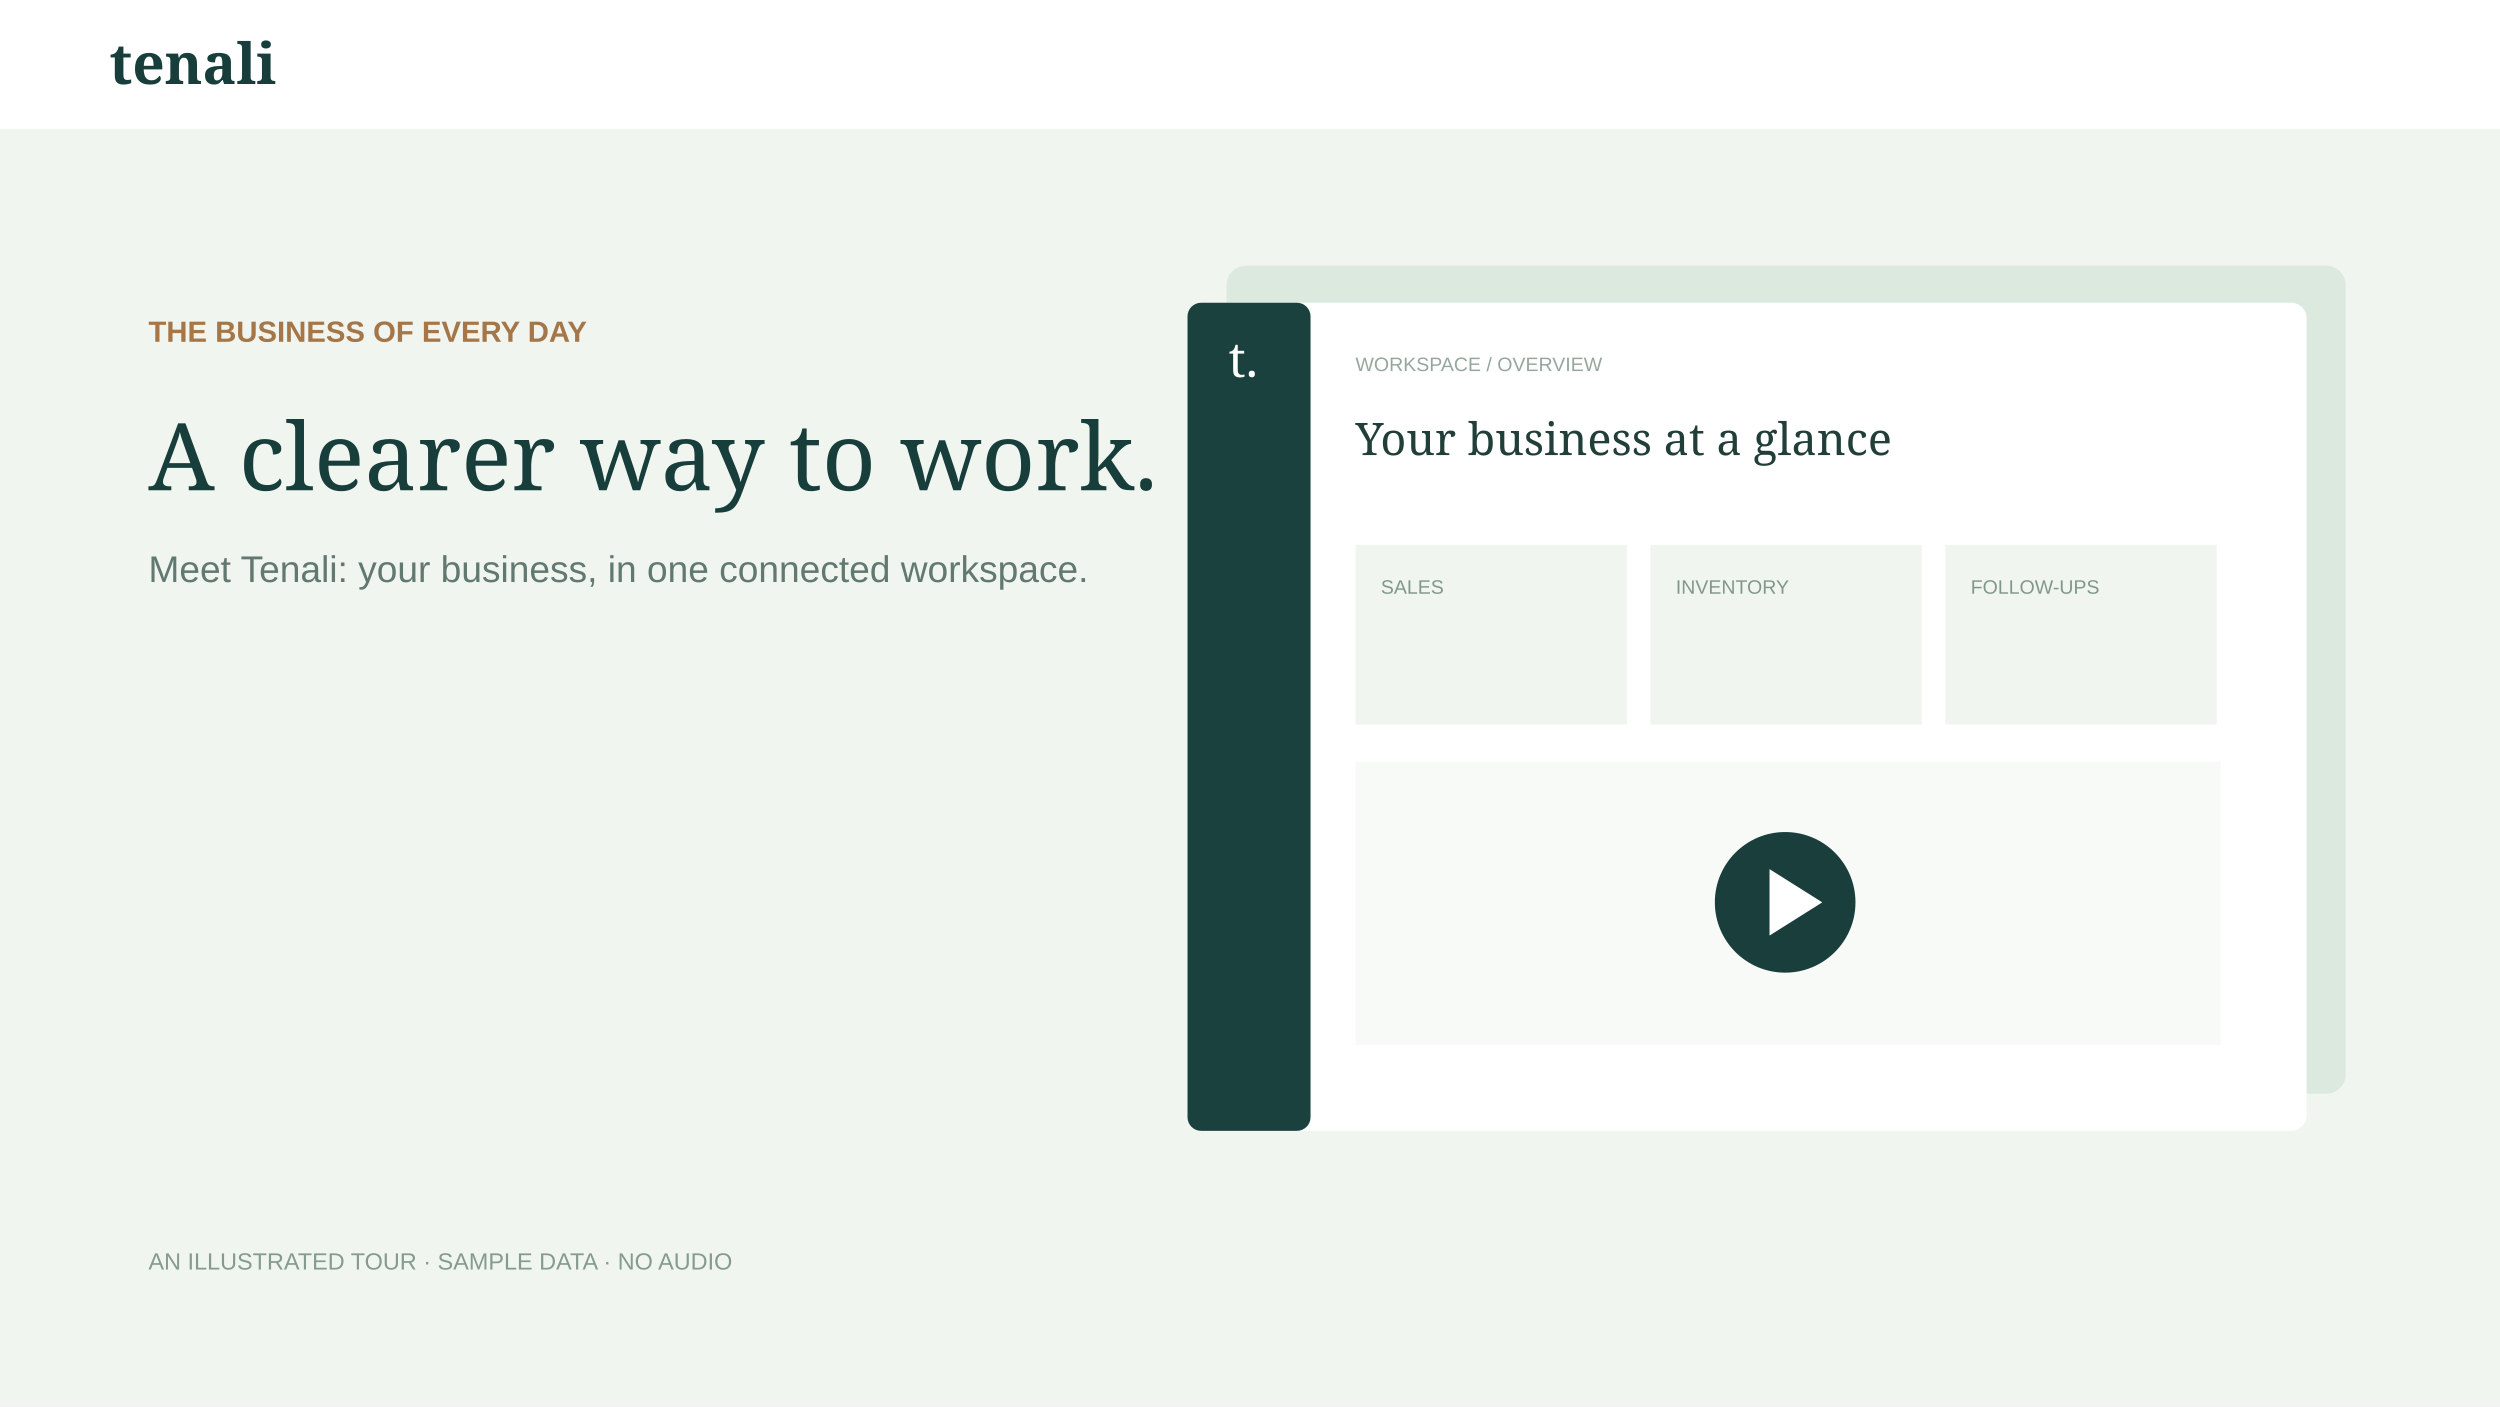
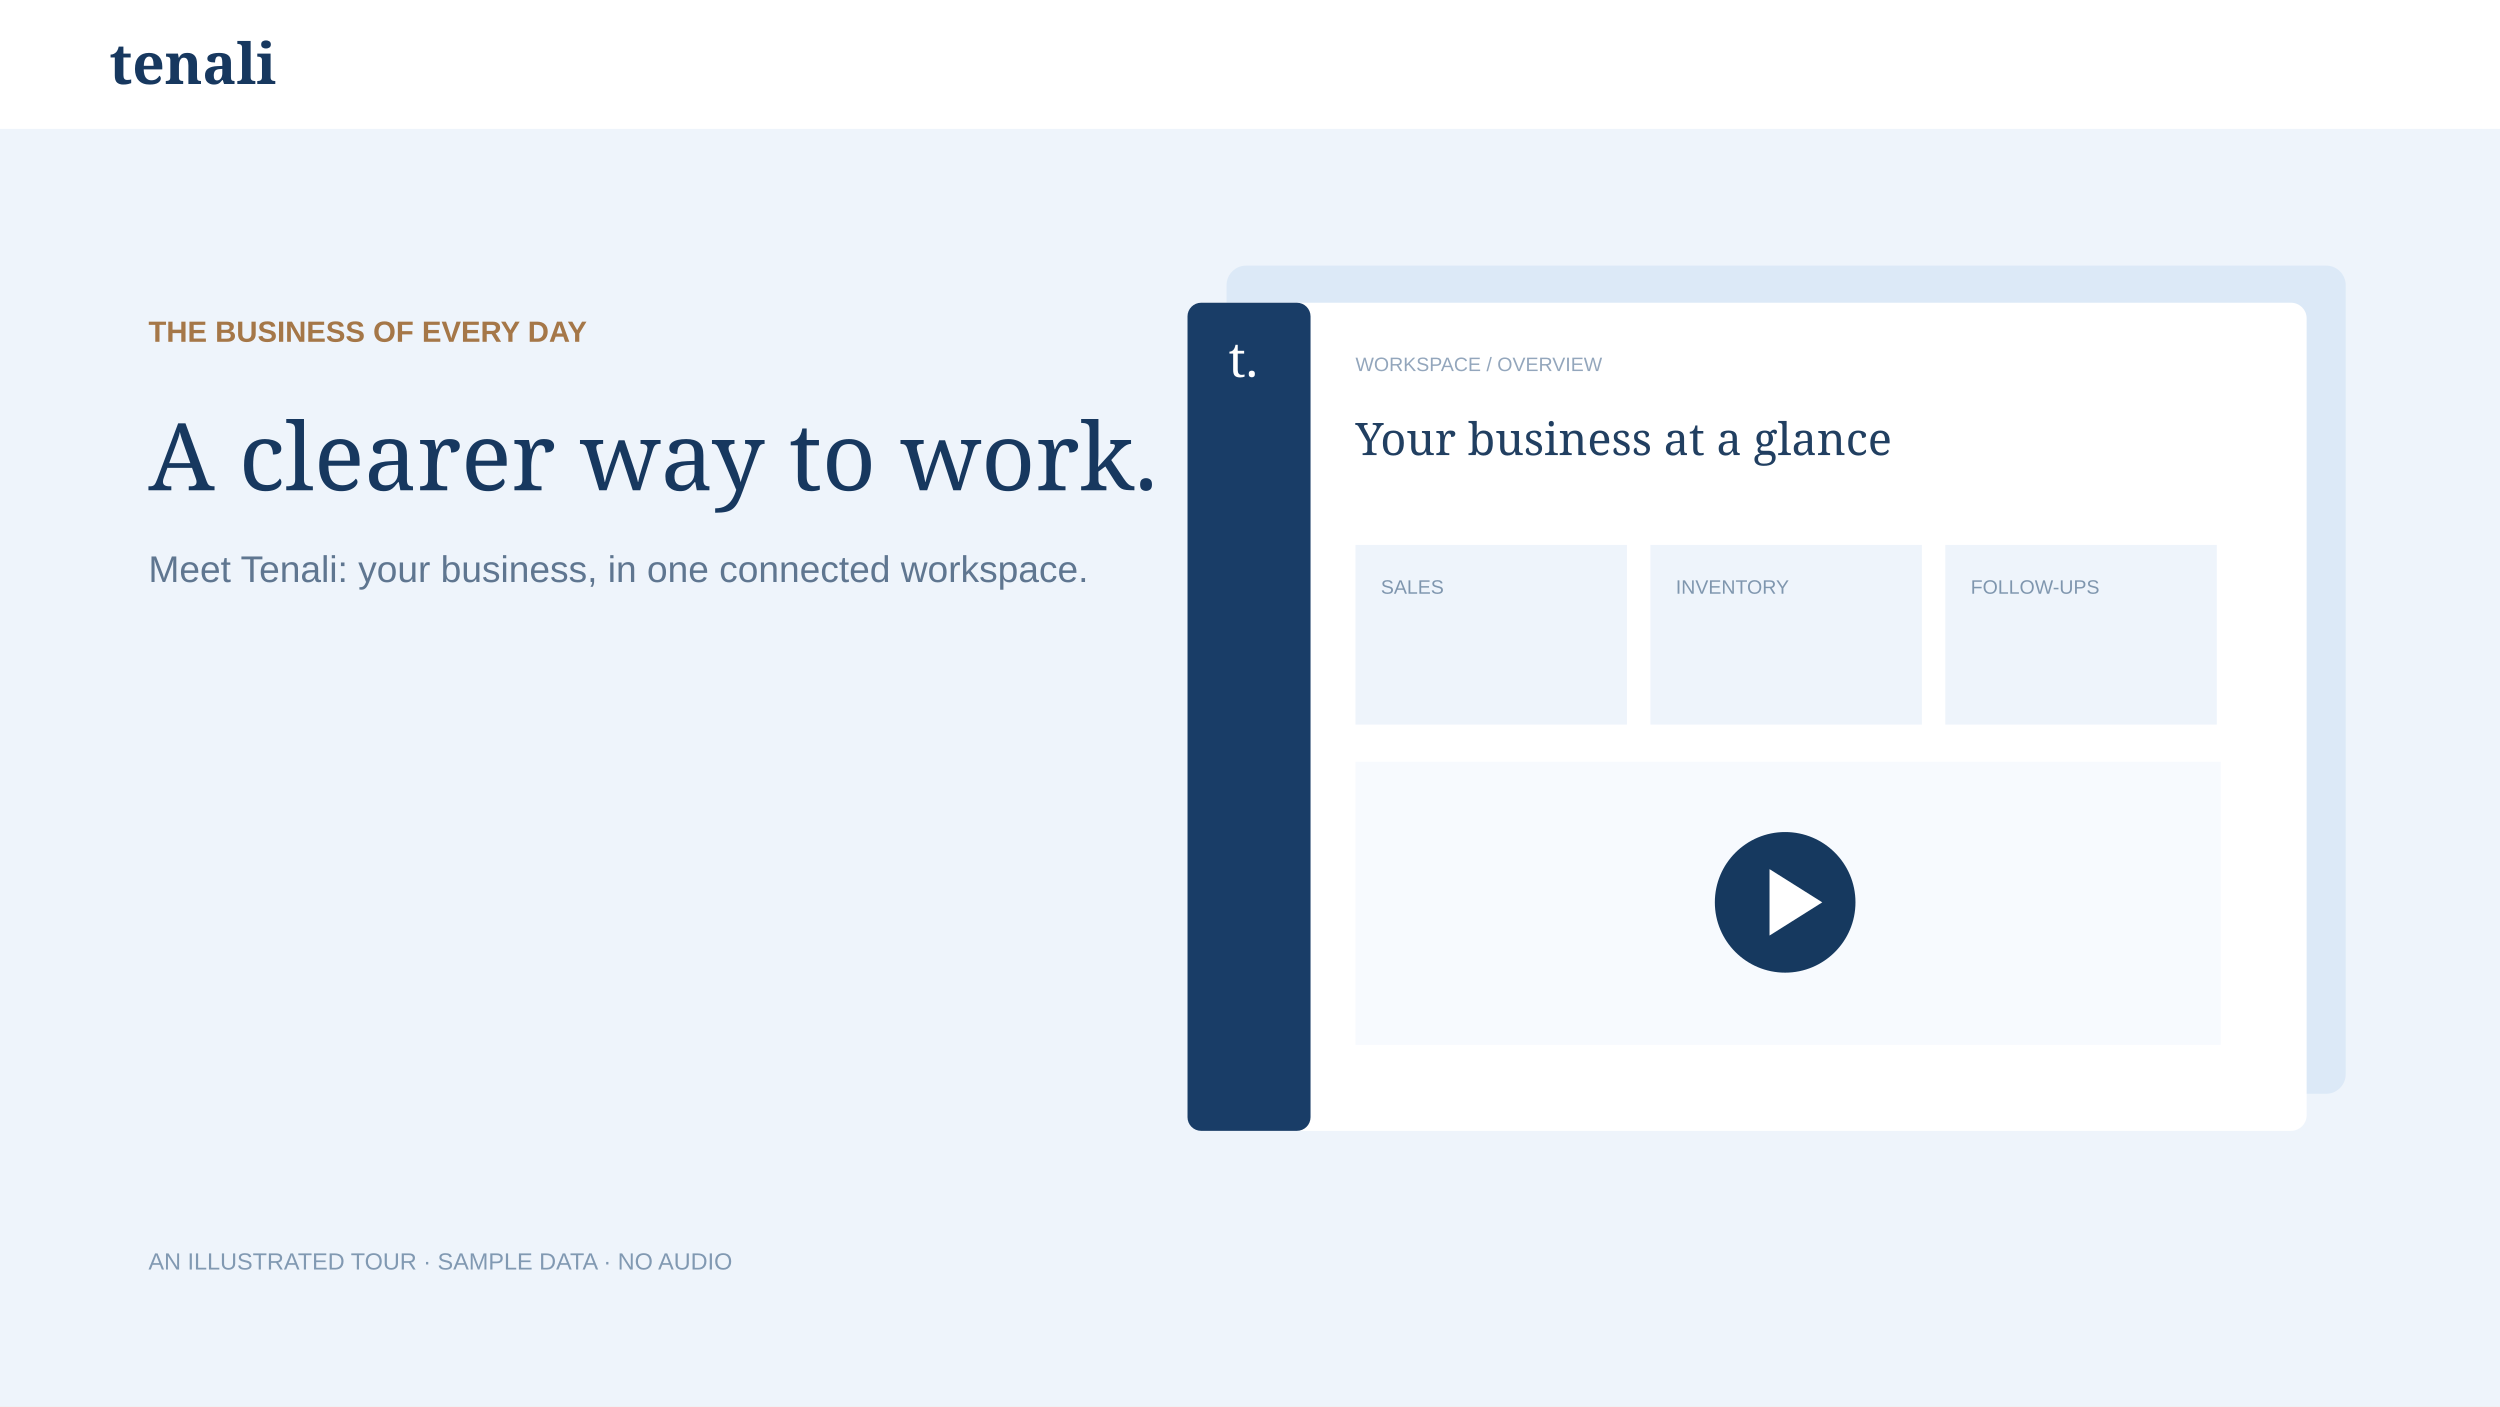
<svg xmlns="http://www.w3.org/2000/svg" width="1280" height="720" viewBox="0 0 1280 720">
-   <rect width="1280" height="720" fill="#f1f5f0" />
+   <rect width="1280" height="720" fill="#eef4fb" />
  <rect width="1280" height="66" fill="#fff" />
-   <text x="56" y="43" fill="#183e3c" font-family="Georgia,serif" font-size="29" font-weight="bold">tenali</text>
+   <text x="56" y="43" fill="#17385f" font-family="Georgia,serif" font-size="29" font-weight="bold">tenali</text>
  <text x="76" y="175" fill="#a57748" font-family="Arial,sans-serif" font-size="15" font-weight="bold">THE BUSINESS OF EVERY DAY</text>
-   <text x="76" y="251" fill="#173e3b" font-family="Georgia,serif" font-size="48">A clearer way to work.</text>
-   <text x="76" y="298" fill="#617970" font-family="Arial,sans-serif" font-size="19">Meet Tenali: your business, in one connected workspace.</text>
-   <rect x="628" y="136" width="573" height="424" rx="10" fill="#dce9df" />
+   <text x="76" y="251" fill="#17385f" font-family="Georgia,serif" font-size="48">A clearer way to work.</text>
+   <text x="76" y="298" fill="#5f7690" font-family="Arial,sans-serif" font-size="19">Meet Tenali: your business, in one connected workspace.</text>
+   <rect x="628" y="136" width="573" height="424" rx="10" fill="#dce9f7" />
  <rect x="608" y="155" width="573" height="424" rx="8" fill="#fff" />
-   <rect x="608" y="155" width="63" height="424" rx="7" fill="#1b413e" />
+   <rect x="608" y="155" width="63" height="424" rx="7" fill="#193d67" />
  <text x="629" y="193" fill="#fff" font-family="Georgia,serif" font-size="25">t.</text>
-   <text x="694" y="190" fill="#95a79c" font-family="Arial,sans-serif" font-size="10">WORKSPACE / OVERVIEW</text>
-   <text x="694" y="233" fill="#213e39" font-family="Georgia,serif" font-size="23">Your business at a glance</text>
-   <rect x="694" y="279" width="139" height="92" fill="#f1f5f0" />
-   <rect x="845" y="279" width="139" height="92" fill="#f1f5f0" />
-   <rect x="996" y="279" width="139" height="92" fill="#f1f5f0" />
-   <text x="707" y="304" fill="#81978b" font-family="Arial,sans-serif" font-size="10">SALES</text>
-   <text x="858" y="304" fill="#81978b" font-family="Arial,sans-serif" font-size="10">INVENTORY</text>
-   <text x="1009" y="304" fill="#81978b" font-family="Arial,sans-serif" font-size="10">FOLLOW-UPS</text>
-   <rect x="694" y="390" width="443" height="145" fill="#f8faf7" />
-   <circle cx="914" cy="462" r="36" fill="#193e3b" />
+   <text x="694" y="190" fill="#93a6bc" font-family="Arial,sans-serif" font-size="10">WORKSPACE / OVERVIEW</text>
+   <text x="694" y="233" fill="#213f61" font-family="Georgia,serif" font-size="23">Your business at a glance</text>
+   <rect x="694" y="279" width="139" height="92" fill="#eef4fb" />
+   <rect x="845" y="279" width="139" height="92" fill="#eef4fb" />
+   <rect x="996" y="279" width="139" height="92" fill="#eef4fb" />
+   <text x="707" y="304" fill="#7f96ae" font-family="Arial,sans-serif" font-size="10">SALES</text>
+   <text x="858" y="304" fill="#7f96ae" font-family="Arial,sans-serif" font-size="10">INVENTORY</text>
+   <text x="1009" y="304" fill="#7f96ae" font-family="Arial,sans-serif" font-size="10">FOLLOW-UPS</text>
+   <rect x="694" y="390" width="443" height="145" fill="#f7fafe" />
+   <circle cx="914" cy="462" r="36" fill="#16395f" />
  <path d="M906 445v34l27-17z" fill="#fff" />
-   <text x="76" y="650" fill="#849b8e" font-family="Arial,sans-serif" font-size="12">AN ILLUSTRATED TOUR · SAMPLE DATA · NO AUDIO</text>
+   <text x="76" y="650" fill="#8199b2" font-family="Arial,sans-serif" font-size="12">AN ILLUSTRATED TOUR · SAMPLE DATA · NO AUDIO</text>
</svg>
